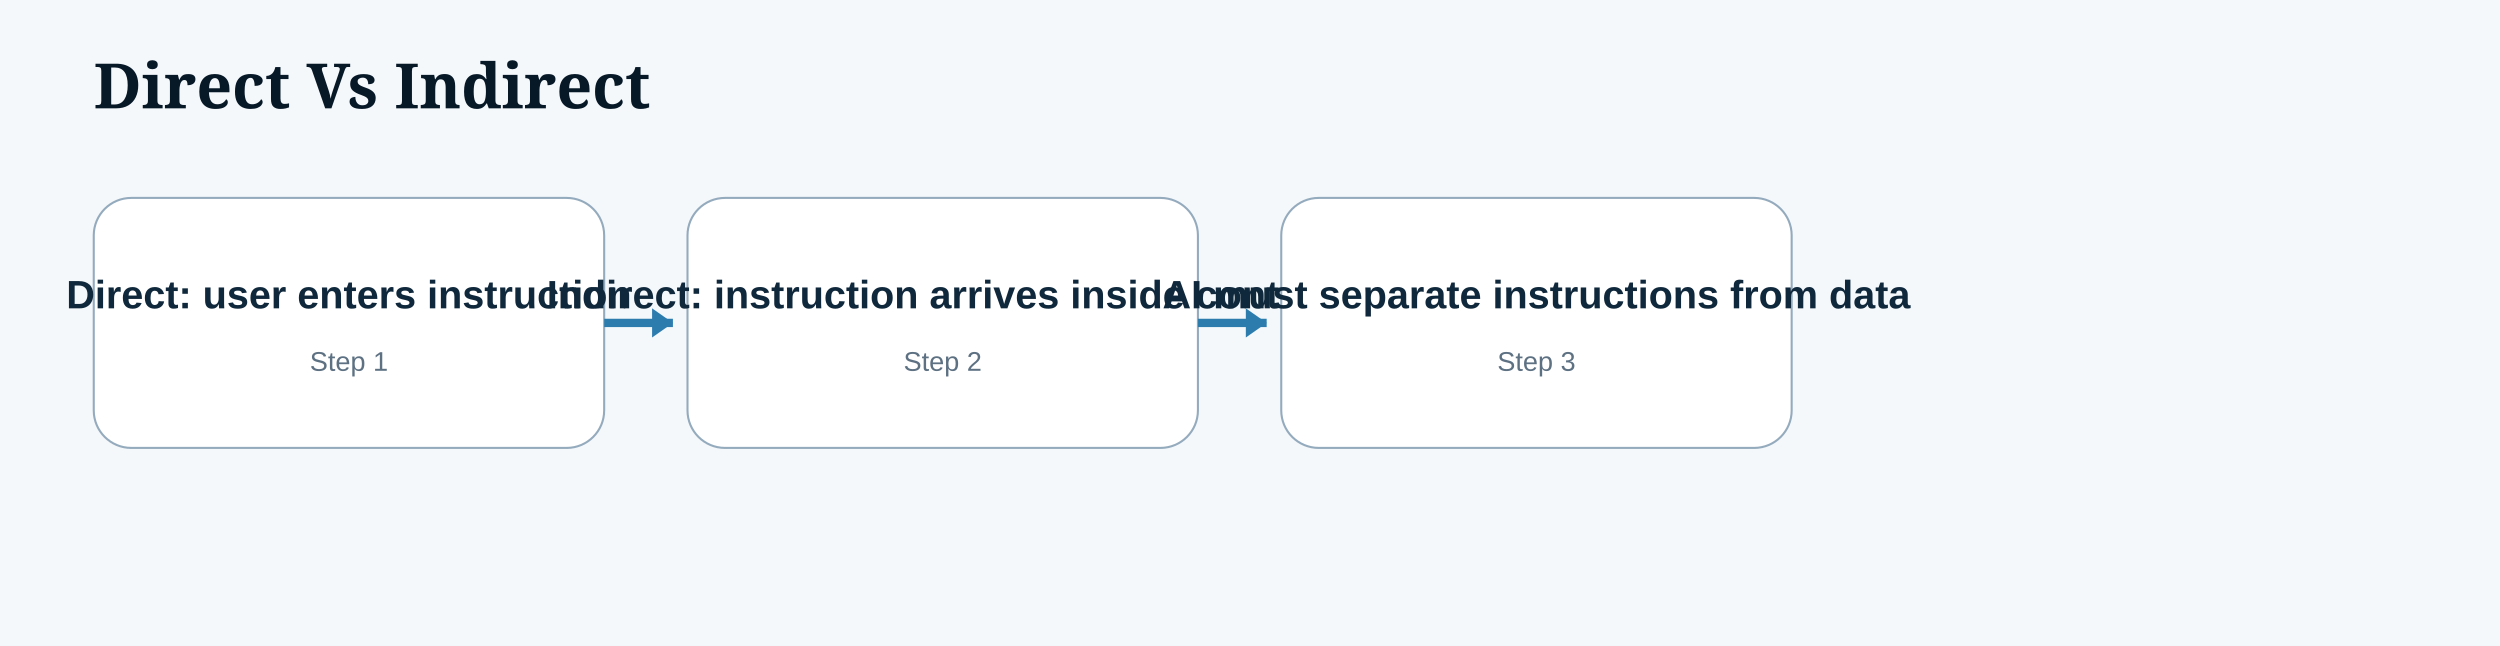
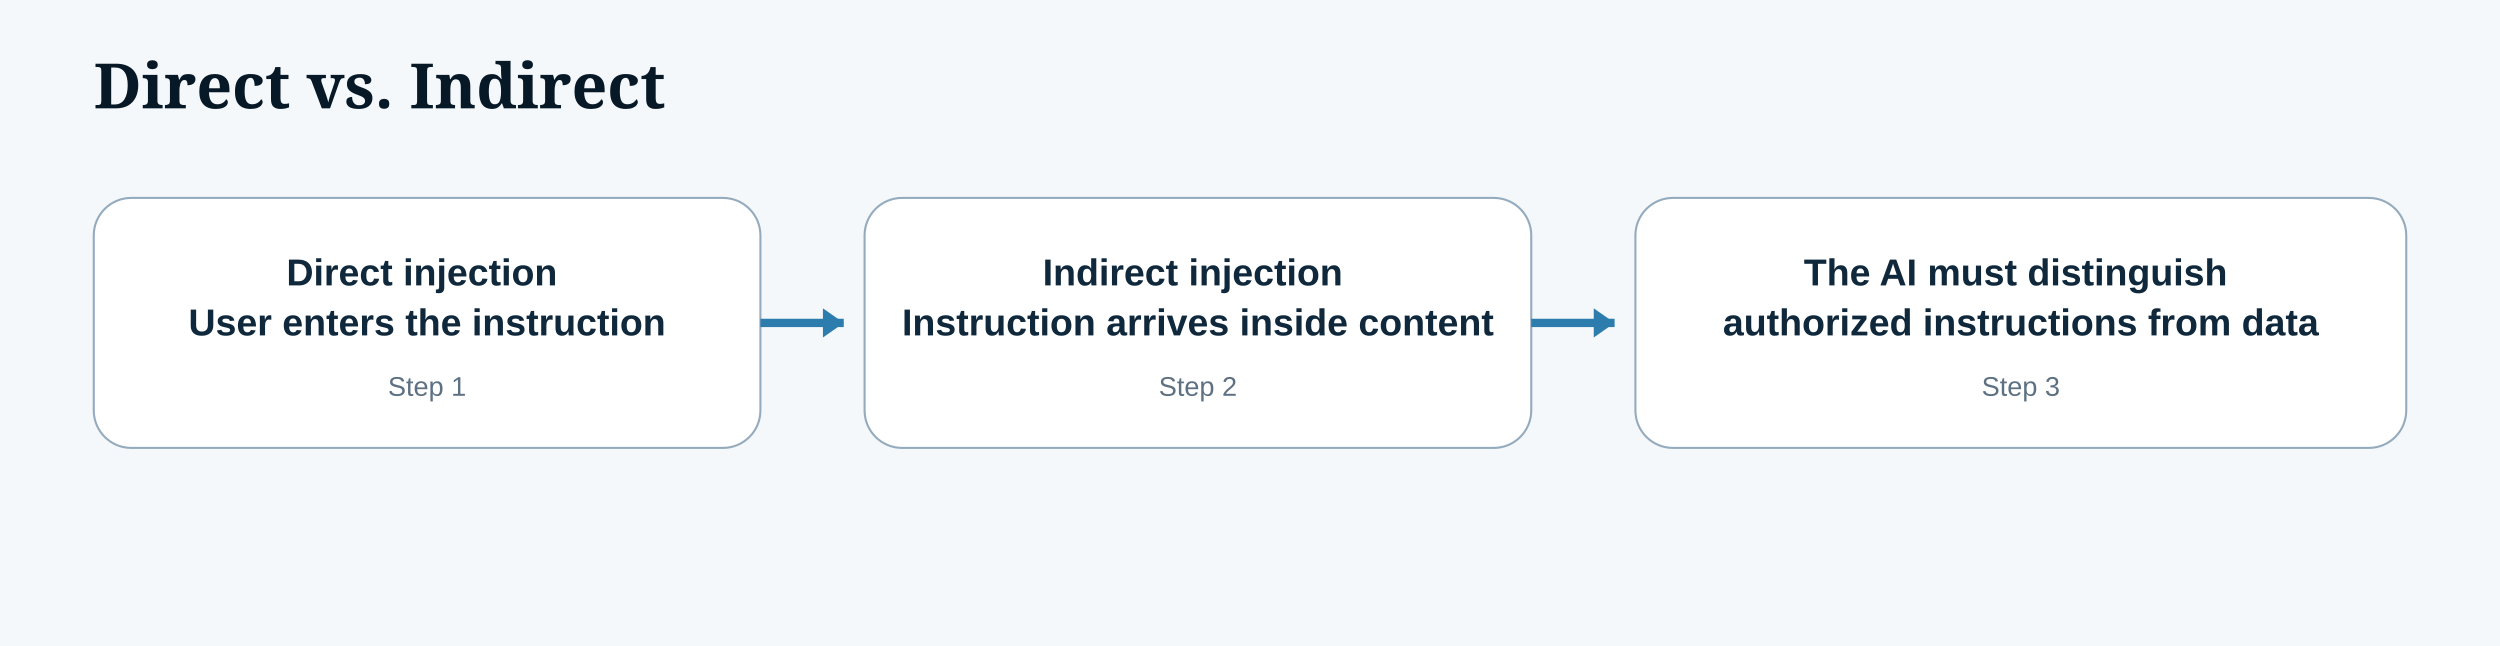
- <svg xmlns="http://www.w3.org/2000/svg" viewBox="0 0 1200 310" role="img" aria-label="Direct Vs Indirect">
+ <svg xmlns="http://www.w3.org/2000/svg" viewBox="0 0 1200 310" role="img" aria-labelledby="direct-title direct-desc">
  <rect width="1200" height="310" fill="#f4f8fb" />
-   <text x="45" y="52" font-family="Georgia" font-size="30" font-weight="700" fill="#071827">Direct Vs Indirect</text>
-   <rect x="45" y="95" width="245" height="120" rx="18" fill="#ffffff" stroke="#94aabd" />
-   <text x="167.5" y="148" text-anchor="middle" font-family="Arial" font-size="19" font-weight="700" fill="#10283b">Direct: user enters instruction</text>
-   <text x="167.5" y="178" text-anchor="middle" font-family="Arial" font-size="13" fill="#5d7183">Step 1</text>
-   <path d="M290 155 H323" stroke="#2d7cae" stroke-width="4" />
-   <path d="M323 155 l-10 -7 v14z" fill="#2d7cae" />
-   <rect x="330" y="95" width="245" height="120" rx="18" fill="#ffffff" stroke="#94aabd" />
-   <text x="452.5" y="148" text-anchor="middle" font-family="Arial" font-size="19" font-weight="700" fill="#10283b">Indirect: instruction arrives inside content</text>
-   <text x="452.5" y="178" text-anchor="middle" font-family="Arial" font-size="13" fill="#5d7183">Step 2</text>
-   <path d="M575 155 H608" stroke="#2d7cae" stroke-width="4" />
-   <path d="M608 155 l-10 -7 v14z" fill="#2d7cae" />
-   <rect x="615" y="95" width="245" height="120" rx="18" fill="#ffffff" stroke="#94aabd" />
-   <text x="737.5" y="148" text-anchor="middle" font-family="Arial" font-size="19" font-weight="700" fill="#10283b">AI must separate instructions from data</text>
-   <text x="737.5" y="178" text-anchor="middle" font-family="Arial" font-size="13" fill="#5d7183">Step 3</text>
+   <text x="45" y="52" font-family="Georgia, serif" font-size="30" font-weight="700" fill="#071827">
+     Direct vs. Indirect
+   </text>
+   <rect x="45" y="95" width="320" height="120" rx="18" fill="#ffffff" stroke="#94aabd" />
+   <text x="205" y="137" text-anchor="middle" font-family="Arial, sans-serif" font-size="18" font-weight="700" fill="#10283b">
+     <tspan x="205" dy="0">Direct injection</tspan>
+     <tspan x="205" dy="24">User enters the instruction</tspan>
+   </text>
+   <text x="205" y="190" text-anchor="middle" font-family="Arial, sans-serif" font-size="13" fill="#5d7183">
+     Step 1
+   </text>
+   <path d="M365 155 H405" stroke="#2d7cae" stroke-width="4" />
+   <path d="M405 155 l-10 -7 v14z" fill="#2d7cae" />
+   <rect x="415" y="95" width="320" height="120" rx="18" fill="#ffffff" stroke="#94aabd" />
+   <text x="575" y="137" text-anchor="middle" font-family="Arial, sans-serif" font-size="18" font-weight="700" fill="#10283b">
+     <tspan x="575" dy="0">Indirect injection</tspan>
+     <tspan x="575" dy="24">Instruction arrives inside content</tspan>
+   </text>
+   <text x="575" y="190" text-anchor="middle" font-family="Arial, sans-serif" font-size="13" fill="#5d7183">
+     Step 2
+   </text>
+   <path d="M735 155 H775" stroke="#2d7cae" stroke-width="4" />
+   <path d="M775 155 l-10 -7 v14z" fill="#2d7cae" />
+   <rect x="785" y="95" width="370" height="120" rx="18" fill="#ffffff" stroke="#94aabd" />
+   <text x="970" y="137" text-anchor="middle" font-family="Arial, sans-serif" font-size="18" font-weight="700" fill="#10283b">
+     <tspan x="970" dy="0">The AI must distinguish</tspan>
+     <tspan x="970" dy="24">authorized instructions from data</tspan>
+   </text>
+   <text x="970" y="190" text-anchor="middle" font-family="Arial, sans-serif" font-size="13" fill="#5d7183">
+     Step 3
+   </text>
</svg>
